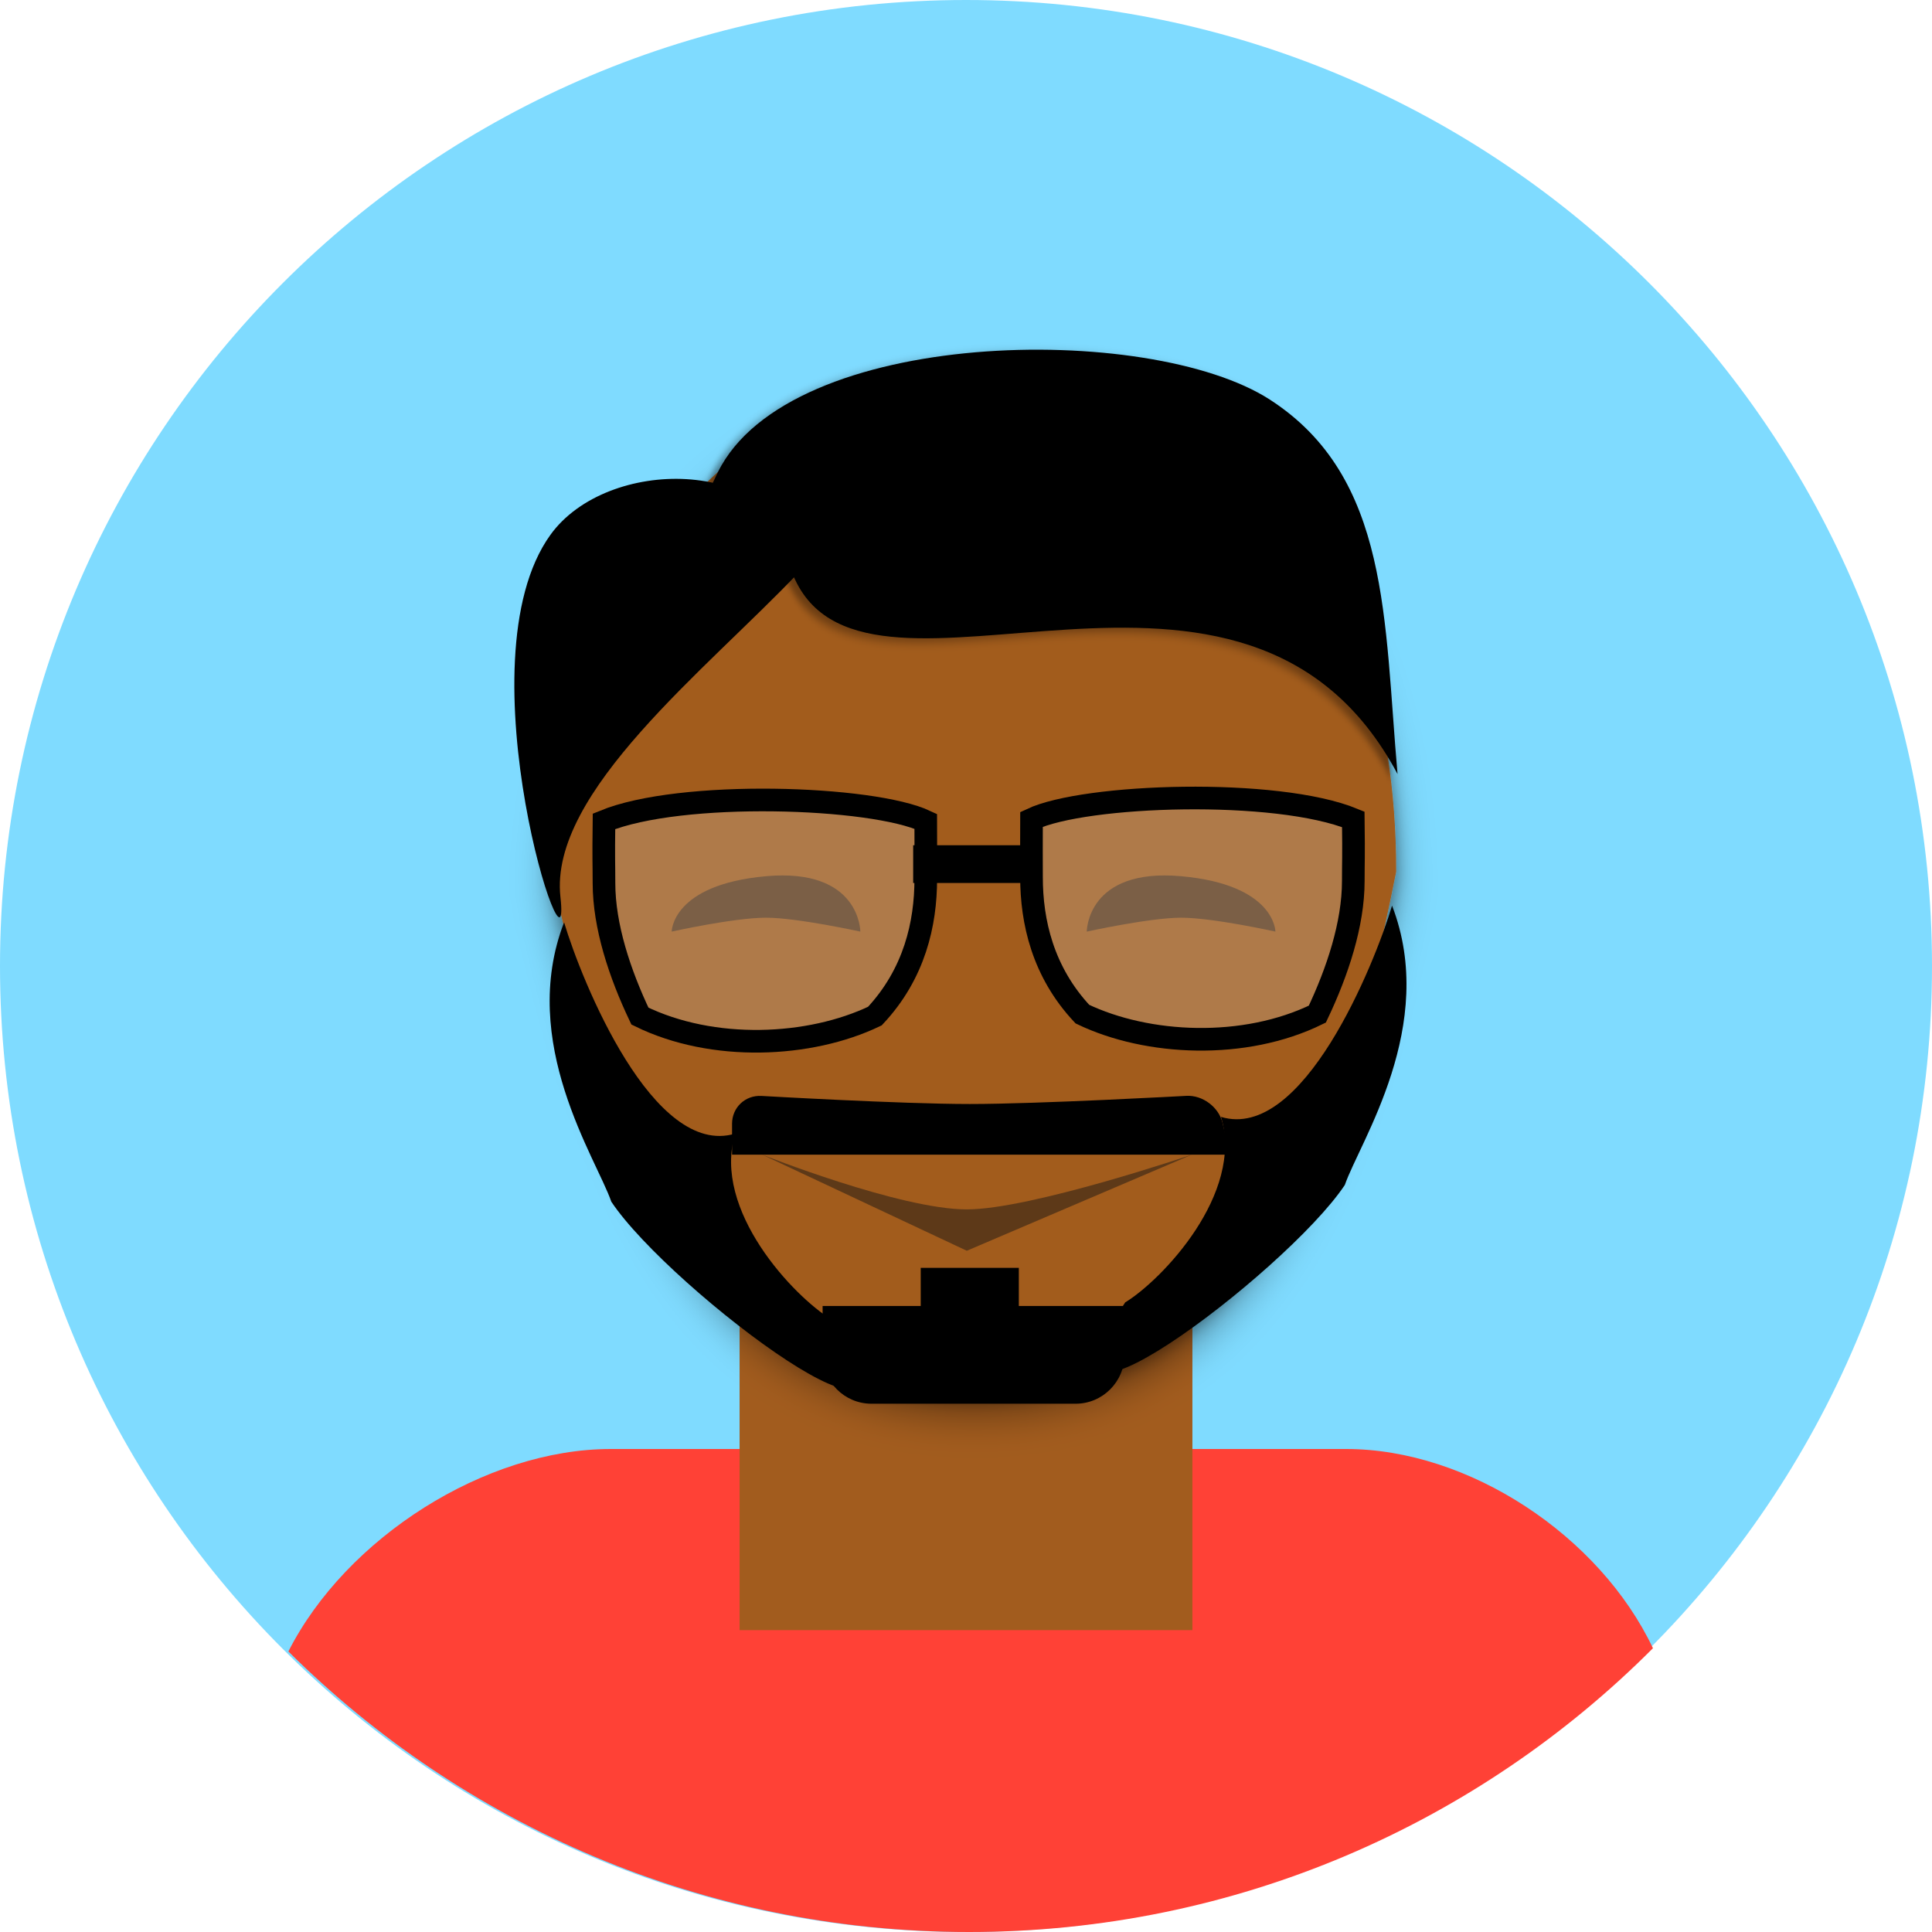
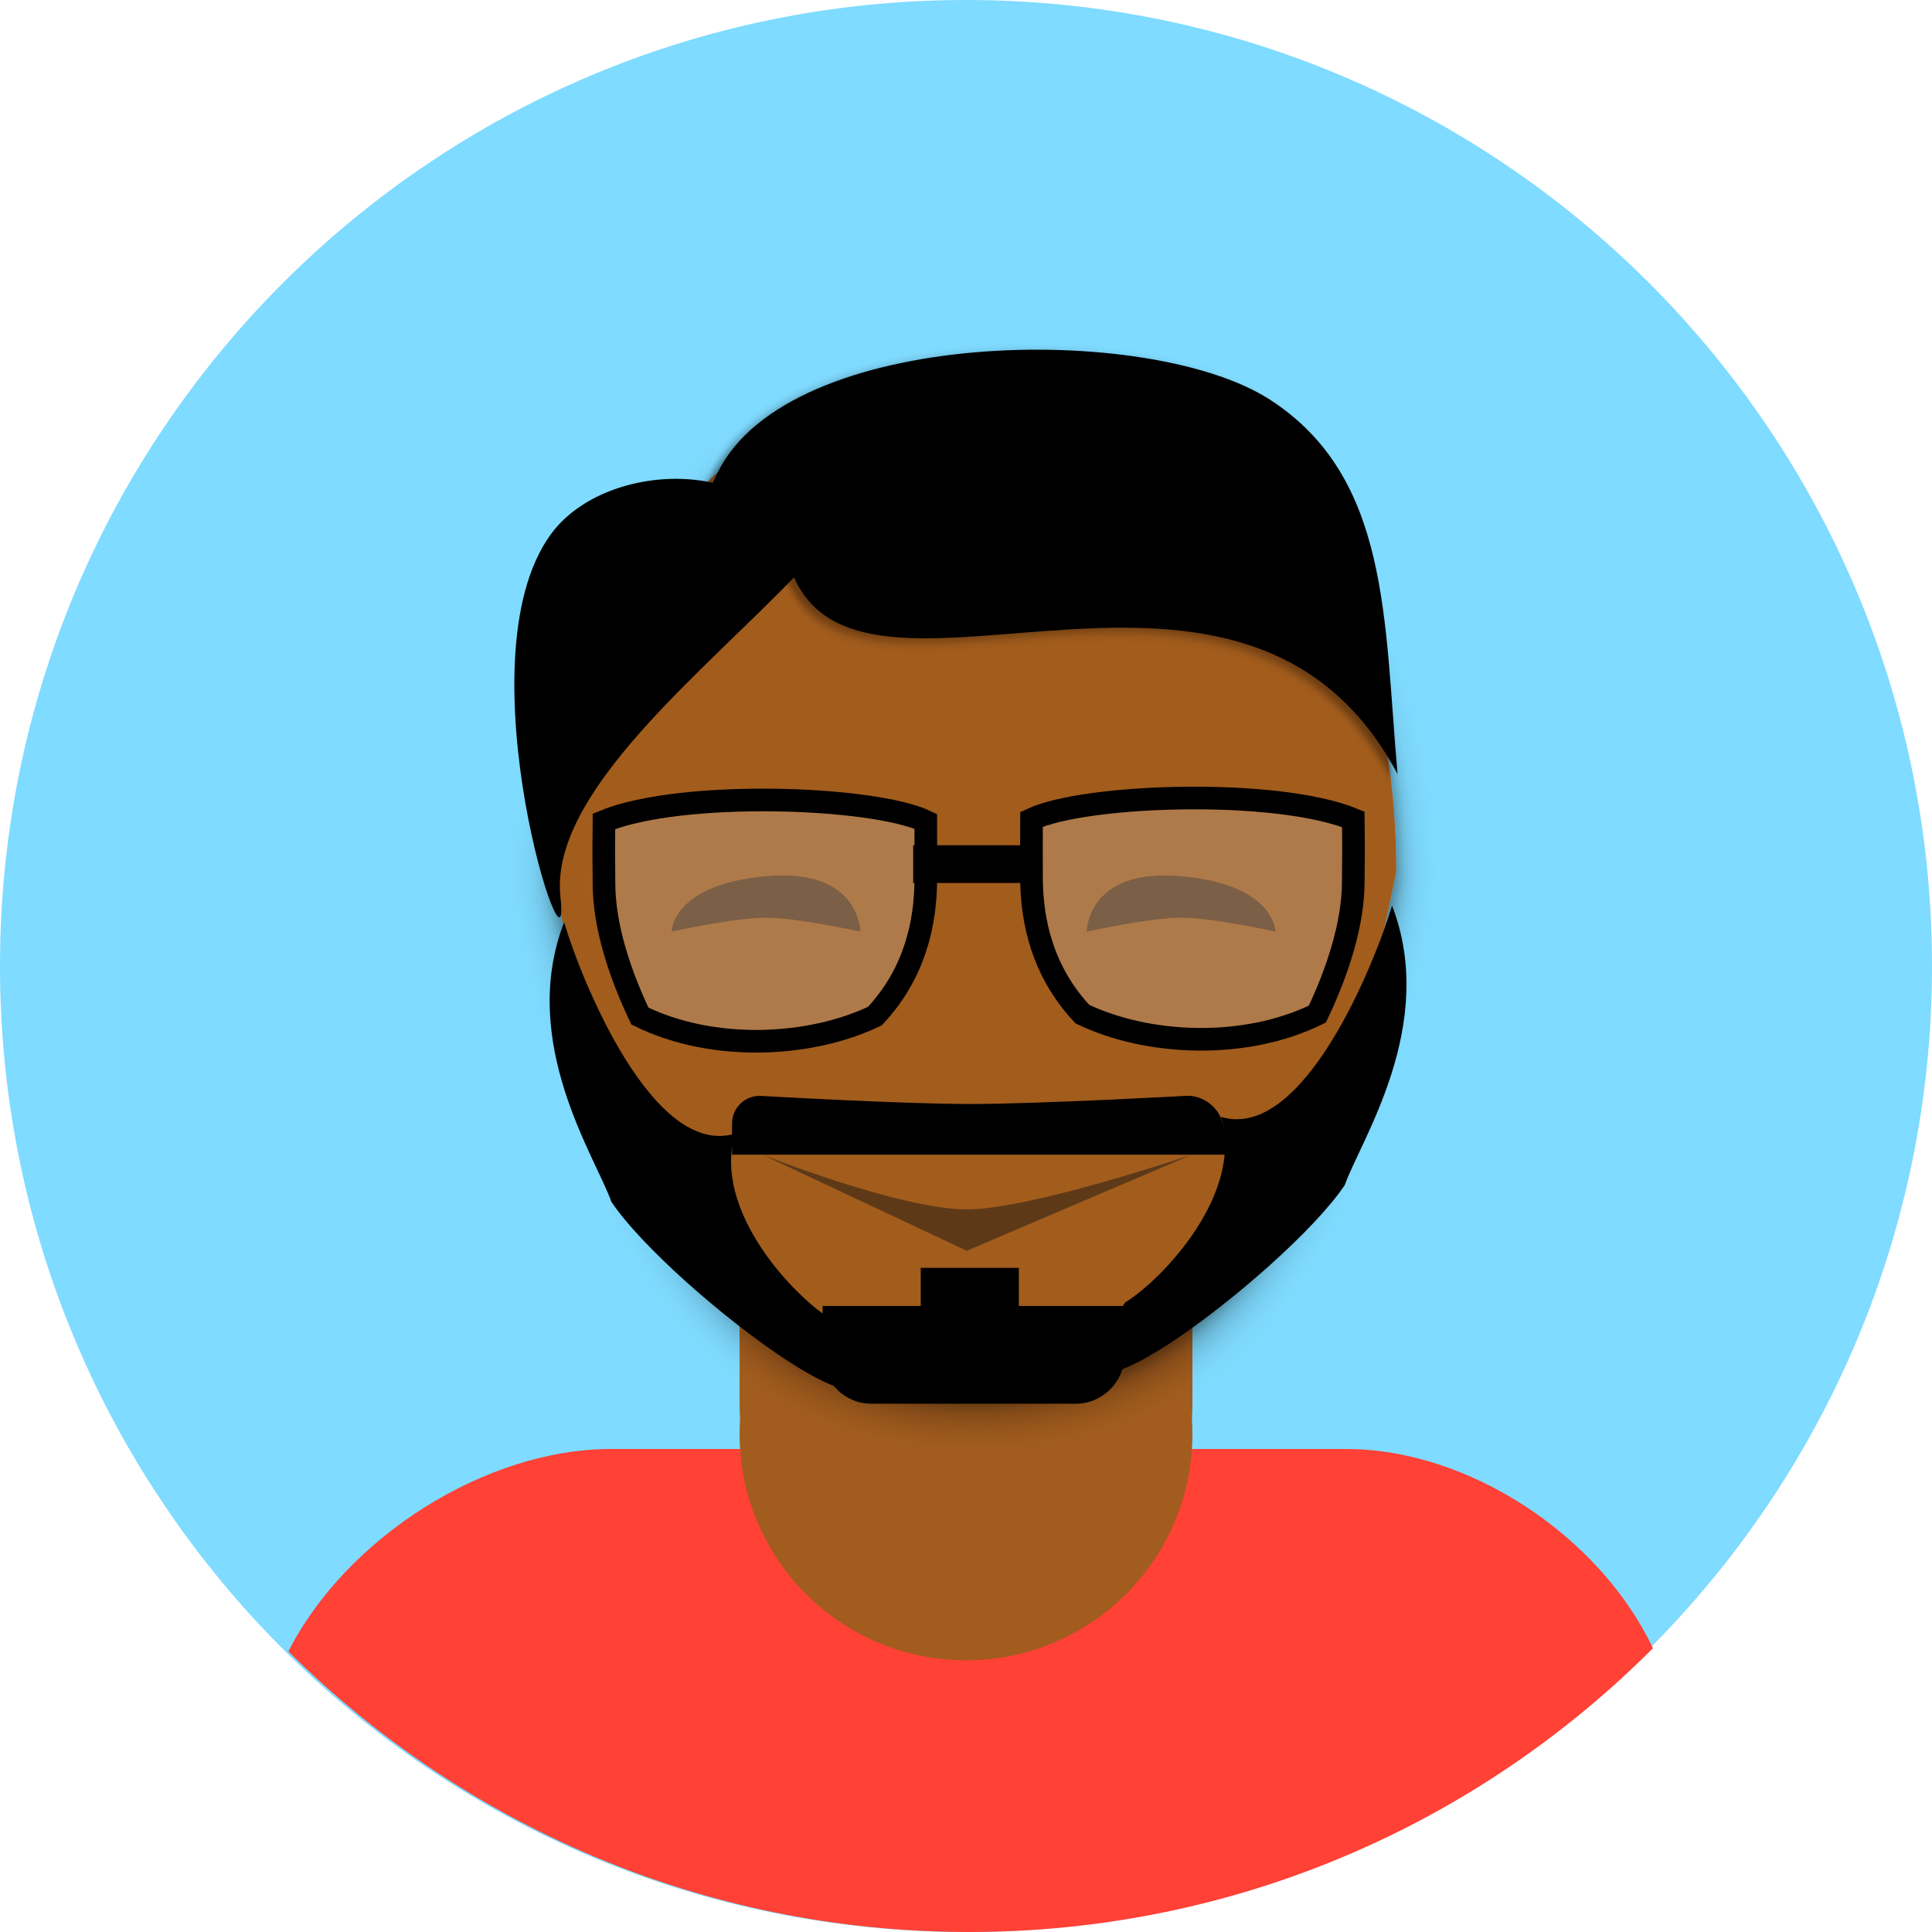
<svg xmlns="http://www.w3.org/2000/svg" width="256px" height="256px" viewBox="0 0 256 256" version="1.1">
  <defs>
    <filter x="-50%" y="-50%" width="200%" height="200%" filterUnits="objectBoundingBox" id="filter-1">
      <feOffset dx="0" dy="3" in="SourceAlpha" result="shadowOffsetOuter1" />
      <feGaussianBlur stdDeviation="2.5" in="shadowOffsetOuter1" result="shadowBlurOuter1" />
      <feColorMatrix values="0 0 0 0 0   0 0 0 0 0   0 0 0 0 0  0 0 0 0.35 0" in="shadowBlurOuter1" type="matrix" result="shadowMatrixOuter1" />
      <feOffset dx="0" dy="1" in="SourceAlpha" result="shadowOffsetOuter2" />
      <feGaussianBlur stdDeviation="1" in="shadowOffsetOuter2" result="shadowBlurOuter2" />
      <feColorMatrix values="0 0 0 0 0   0 0 0 0 0   0 0 0 0 0  0 0 0 0.35 0" in="shadowBlurOuter2" type="matrix" result="shadowMatrixOuter2" />
      <feMerge>
        <feMergeNode in="shadowMatrixOuter1" />
        <feMergeNode in="shadowMatrixOuter2" />
        <feMergeNode in="SourceGraphic" />
      </feMerge>
    </filter>
    <filter x="-50%" y="-50%" width="200%" height="200%" filterUnits="objectBoundingBox" id="filter-2">
      <feOffset dx="0" dy="1" in="SourceAlpha" result="shadowOffsetOuter1" />
      <feGaussianBlur stdDeviation="0.5" in="shadowOffsetOuter1" result="shadowBlurOuter1" />
      <feColorMatrix values="0 0 0 0 0   0 0 0 0 0   0 0 0 0 0  0 0 0 0.35 0" in="shadowBlurOuter1" type="matrix" result="shadowMatrixOuter1" />
      <feMerge>
        <feMergeNode in="shadowMatrixOuter1" />
        <feMergeNode in="SourceGraphic" />
      </feMerge>
    </filter>
  </defs>
  <g id="Page-1" stroke="none" stroke-width="1" fill="none" fill-rule="evenodd">
    <g id="256">
      <circle id="Oval-1" fill="#7FDBFF" cx="128" cy="128" r="128" />
      <path d="M38.212,218.827 C45.851,203.775 64.298,192 80.942,192 L178.366,192 C194.639,192 211.964,203.506 219.025,218.397 C195.853,241.627 163.807,256 128.403,256 C93.219,256 61.35,241.804 38.212,218.827 Z" id="Rectangle-1" fill="#FF4136" />
-       <rect id="Rectangle-2" fill="#A25C1E" x="98" y="150" width="60" height="66" />
-       <path d="M129,184.625 C165.635,184.625 177.568,153 185,115.5 C185,71.818 159.928,49 129,49 C98.072,49 73,78.773 73,115.5 C81.596,153 92.365,184.625 129,184.625 Z" id="Oval-3" fill="#A25C1E" filter="url(#filter-1)" />
-       <g id="Group" transform="translate(59, 25)" fill="#000000">
+       <path d="M157.934,187.997 C157.978,187.335 158,186.667 158,185.993 L158,150 L98,150 L98,185.993 C98,186.667 98.022,187.335 98.066,187.997 C98.022,188.659 98,189.327 98,190 C98,206.569 111.431,220 128,220 C144.569,220 158,206.569 158,190 C158,189.327 157.978,188.659 157.934,187.997 Z" id="Neck" fill="#A25C1E" />
+       <path d="M129,184.625 C165.635,184.625 177.568,153 185,115.5 C185,71.818 159.928,49 129,49 C98.072,49 73,78.773 73,115.5 C81.596,153 92.365,184.625 129,184.625 Z" id="Face" fill="#A25C1E" filter="url(#filter-1)" />
+       <g id="Hair" transform="translate(59, 25)" fill="#000000">
        <path d="M26.73,39.741 C21.566,26.527 47.82,66.334 40.429,85.767 C35.877,97.735 14.46,103.407 8.113,91.183 C7.832,90.642 7.581,90.066 7.365,89.456 C15.791,73.928 31.821,52.765 26.73,39.741 Z" id="Side" transform="translate(24.5577, 67.55699) rotate(-165) translate(-24.5577, -67.55699) " />
        <path d="M73.354,19.706 C89.957,10.451 106.315,20.116 125.104,28.061 C82.093,28.061 88.358,87.524 64.944,86.453 C47.286,85.645 52.906,96.303 47.516,88.814 C34.979,71.395 56.752,28.961 73.354,19.706 Z" id="Top" filter="url(#filter-2)" transform="translate(84.44761, 53.7101) rotate(62) translate(-84.44761, -53.7101) " />
      </g>
-       <path d="M101,153 C101,153 119.266,160.252 128.106,160.252 C136.599,160.252 157.922,153 157.922,153 L128.106,165.732 L101,153 Z" id="Triangle-3" fill="#5D3918" />
+       <path d="M101,153 C101,153 119.266,160.252 128.106,160.252 C136.599,160.252 157.922,153 157.922,153 L128.106,165.732 L101,153 Z" id="Mouth" fill="#5D3918" />
      <g id="Eyes" transform="translate(89, 116)" fill="#5D3918">
        <path d="M67.5,5.601 C71.718,5.601 80,7.443 80,7.443 C80,7.443 80,1.221 67.5,0.102 C55,-1.017 55,7.443 55,7.443 C55,7.443 63.385,5.601 67.5,5.601 Z" id="Left-Eye" />
        <path d="M12.5,5.601 C16.718,5.601 25,7.443 25,7.443 C25,7.443 25,1.221 12.5,0.102 C-5.3185901e-08,-1.017 0,7.443 0,7.443 C0,7.443 8.385,5.601 12.5,5.601 Z" id="Right-Eye" transform="translate(12.5, 3.721728) scale(-1, 1) translate(-12.5, -3.721728) " />
      </g>
      <g id="Beard" transform="translate(60, 120)" fill="#000000">
        <path d="M62,53.048 L49,53.048 L49,59.524 C49,63.093 51.897,66 55.471,66 L82.529,66 C86.091,66 89,63.101 89,59.524 L89,53.048 L75,53.048 L75,48 L62,48 L62,53.048 Z" id="Rectangle-3" />
        <path d="M112.593,6.9 C110.678,12.256 109.395,28.041 118.199,33.992 C107.711,38.259 115.081,62.436 118.199,70.012 C103.43,61.523 101.84,43.013 99.767,37.305 C98.456,23.209 109.762,-21.156 112.593,6.9 Z" id="Triangle-3" transform="translate(108.9299, 33.89827) rotate(-141) translate(-108.9299, -33.89827) " />
        <path d="M33.931,9.116 C32.016,14.471 30.734,30.257 39.537,36.207 C29.049,40.474 36.42,64.651 39.537,72.227 C24.769,63.738 23.178,45.228 21.105,39.52 C19.795,25.425 31.1,-18.941 33.931,9.116 Z" id="Triangle-3-Copy" transform="translate(30.26863, 36.11334) scale(-1, 1) rotate(-141) translate(-30.26863, -36.11334) " />
        <path d="M37,28.906 C37,26.749 38.743,25.098 40.902,25.215 C40.902,25.215 59.353,26.286 68.5,26.286 C77.686,26.286 97.209,25.205 97.209,25.205 C99.353,25.092 101.495,26.697 101.992,28.789 L102.992,33 C102.992,33 78.739,33 68.5,33 C57.739,33 37,33 37,33 L37,28.906 Z" id="Rectangle-5" />
      </g>
      <g id="Glasses" transform="translate(80, 105)">
        <path d="M56.68,11.218 C56.68,8.508 56.66,7.058 56.68,3.569 C63.746,0.231 89.148,-0.615 99.318,3.569 C99.386,8.979 99.318,8.857 99.318,11.742 C99.318,17.46 97.221,23.766 94.555,29.376 C84.894,34.122 72.056,33.516 63.422,29.376 C58.163,23.766 56.68,17.111 56.68,11.218 Z" id="Rectangle-6" stroke="#000000" stroke-width="3" fill-opacity="0.24" fill="#D8D8D8" />
        <path d="M0.009,11.479 C0.009,8.769 -0.011,7.318 0.009,3.83 C7.075,0.491 32.477,-0.354 42.647,3.83 C42.715,9.24 42.647,9.118 42.647,12.003 C42.647,17.721 40.55,24.027 37.884,29.637 C28.223,34.383 15.385,33.777 6.751,29.637 C1.492,24.027 0.009,17.372 0.009,11.479 Z" id="Rectangle-6-Copy" stroke="#000000" stroke-width="3" fill-opacity="0.24" fill="#D8D8D8" transform="translate(21.33864, 16.98648) scale(-1, 1) translate(-21.33864, -16.98648) " />
        <rect id="Rectangle-8" fill="#000000" x="41" y="7" width="17" height="5" />
      </g>
    </g>
  </g>
</svg>
